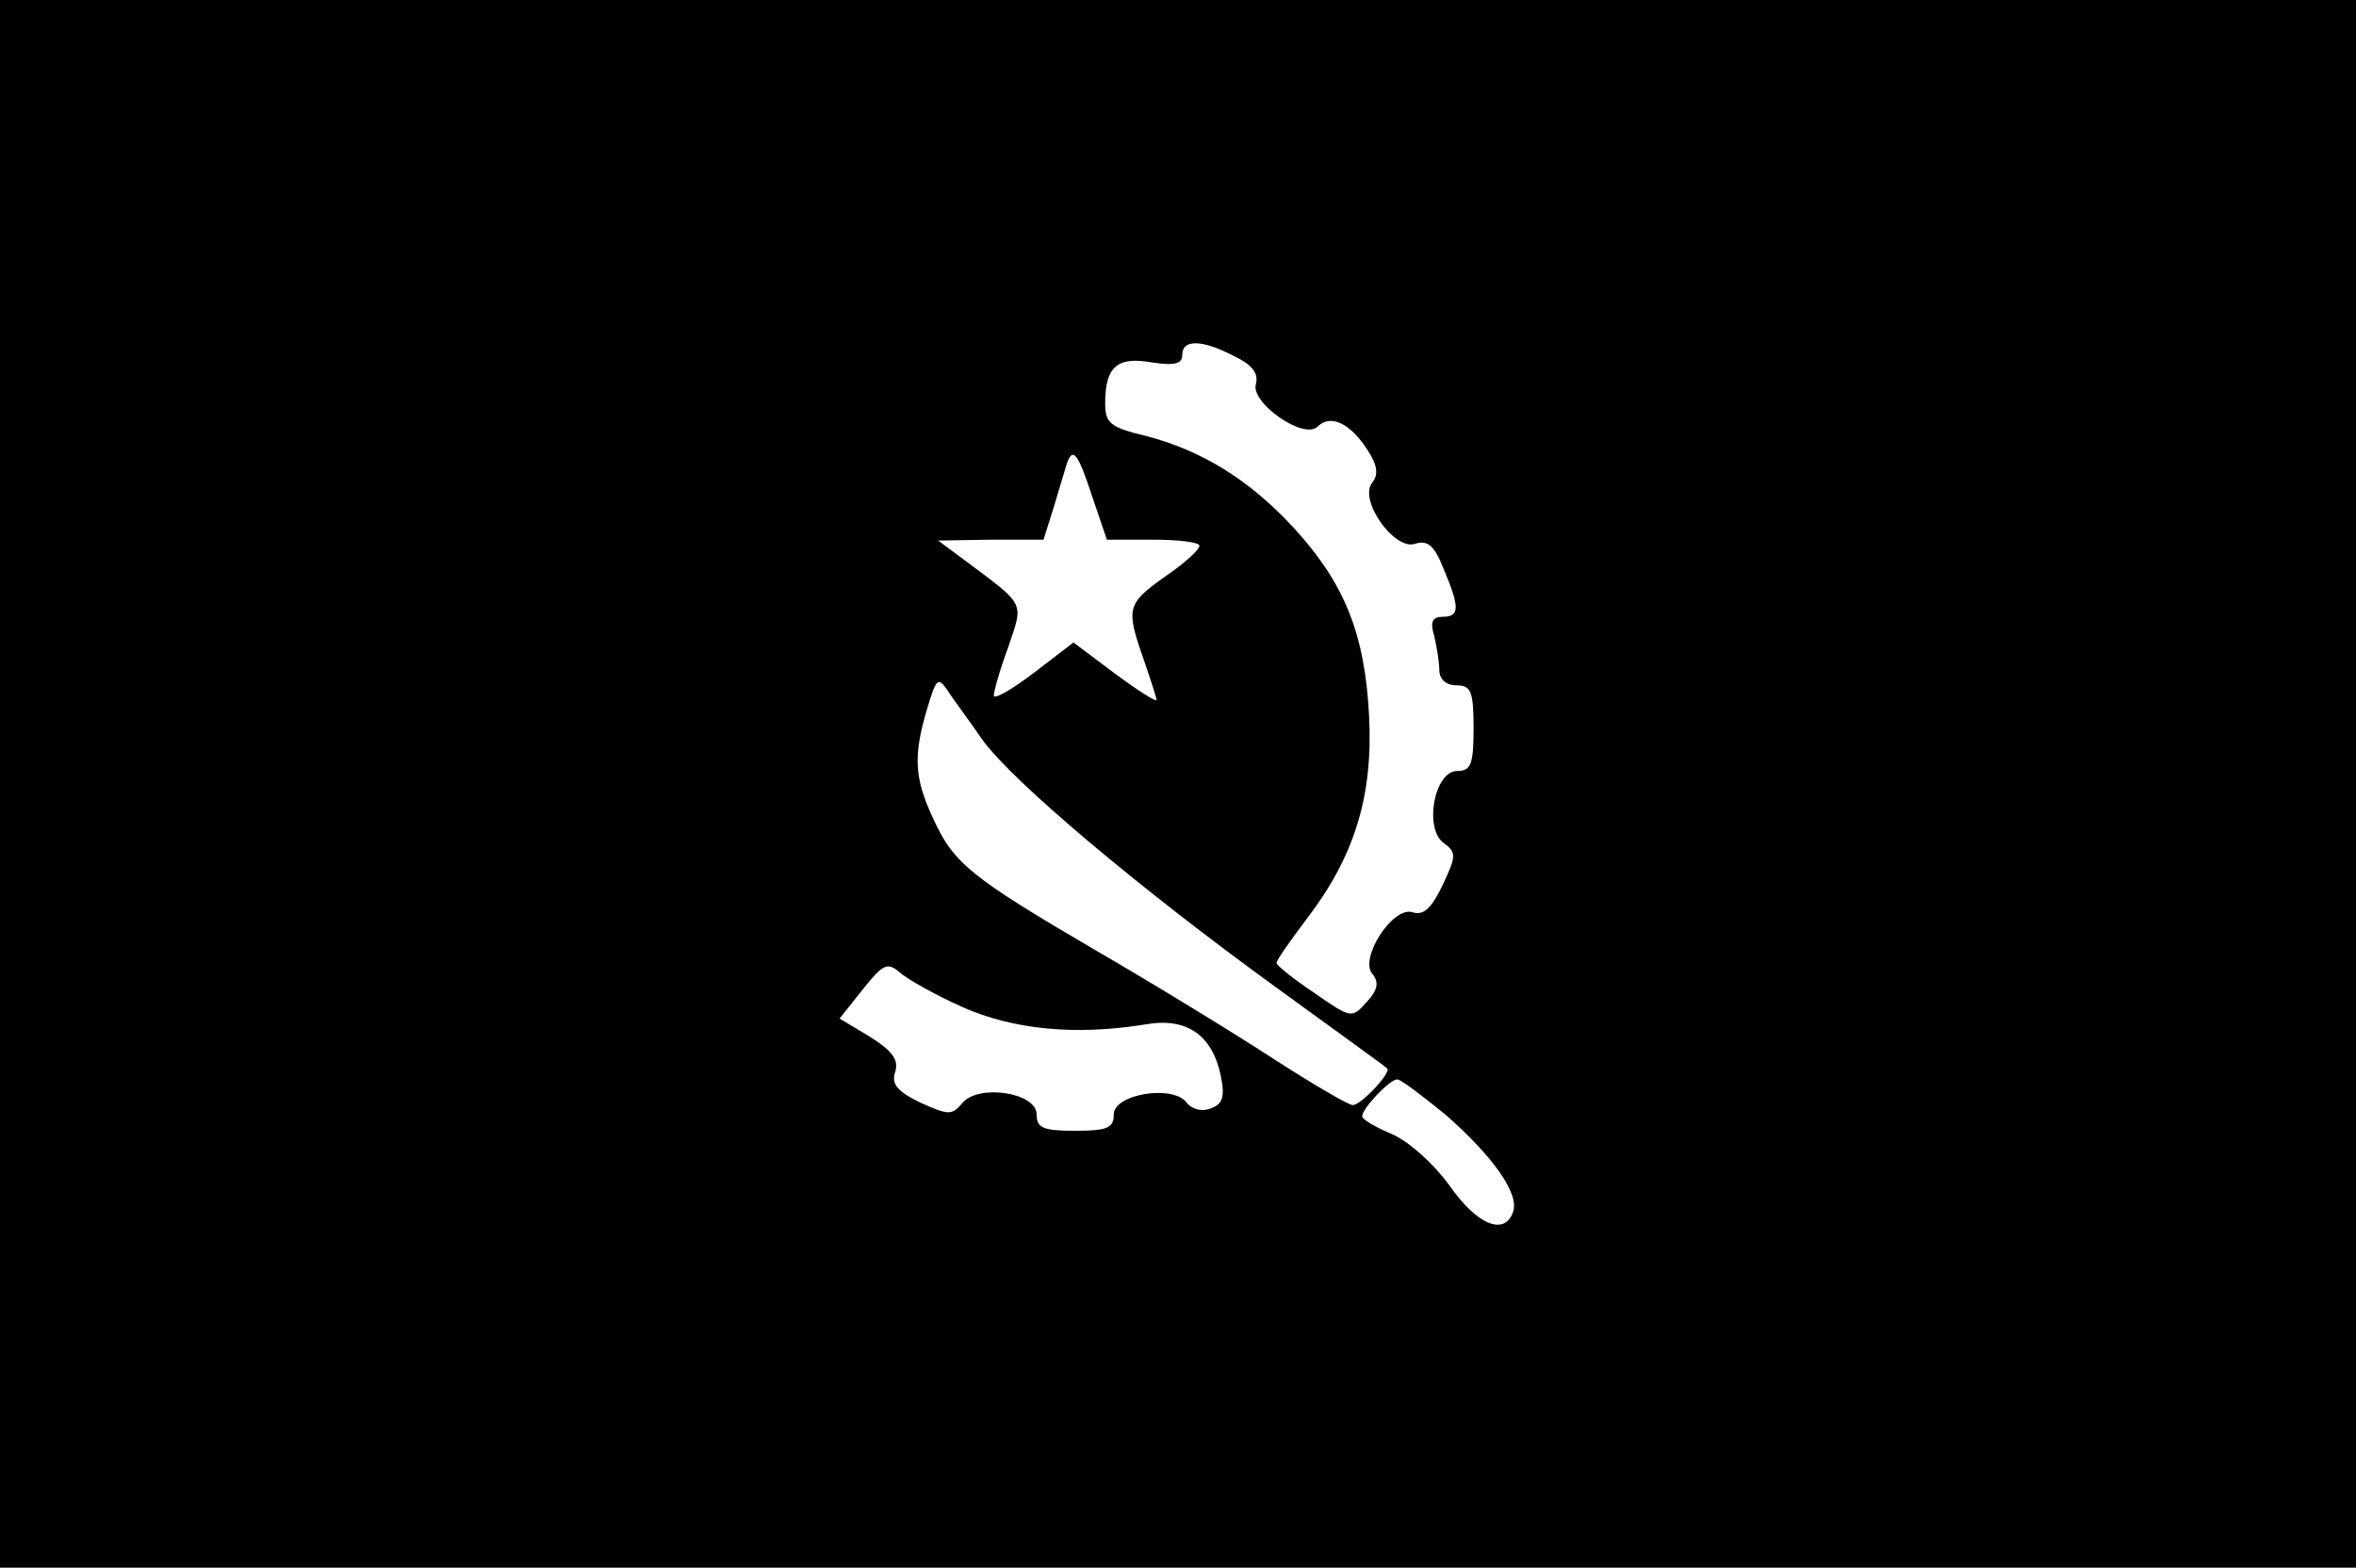
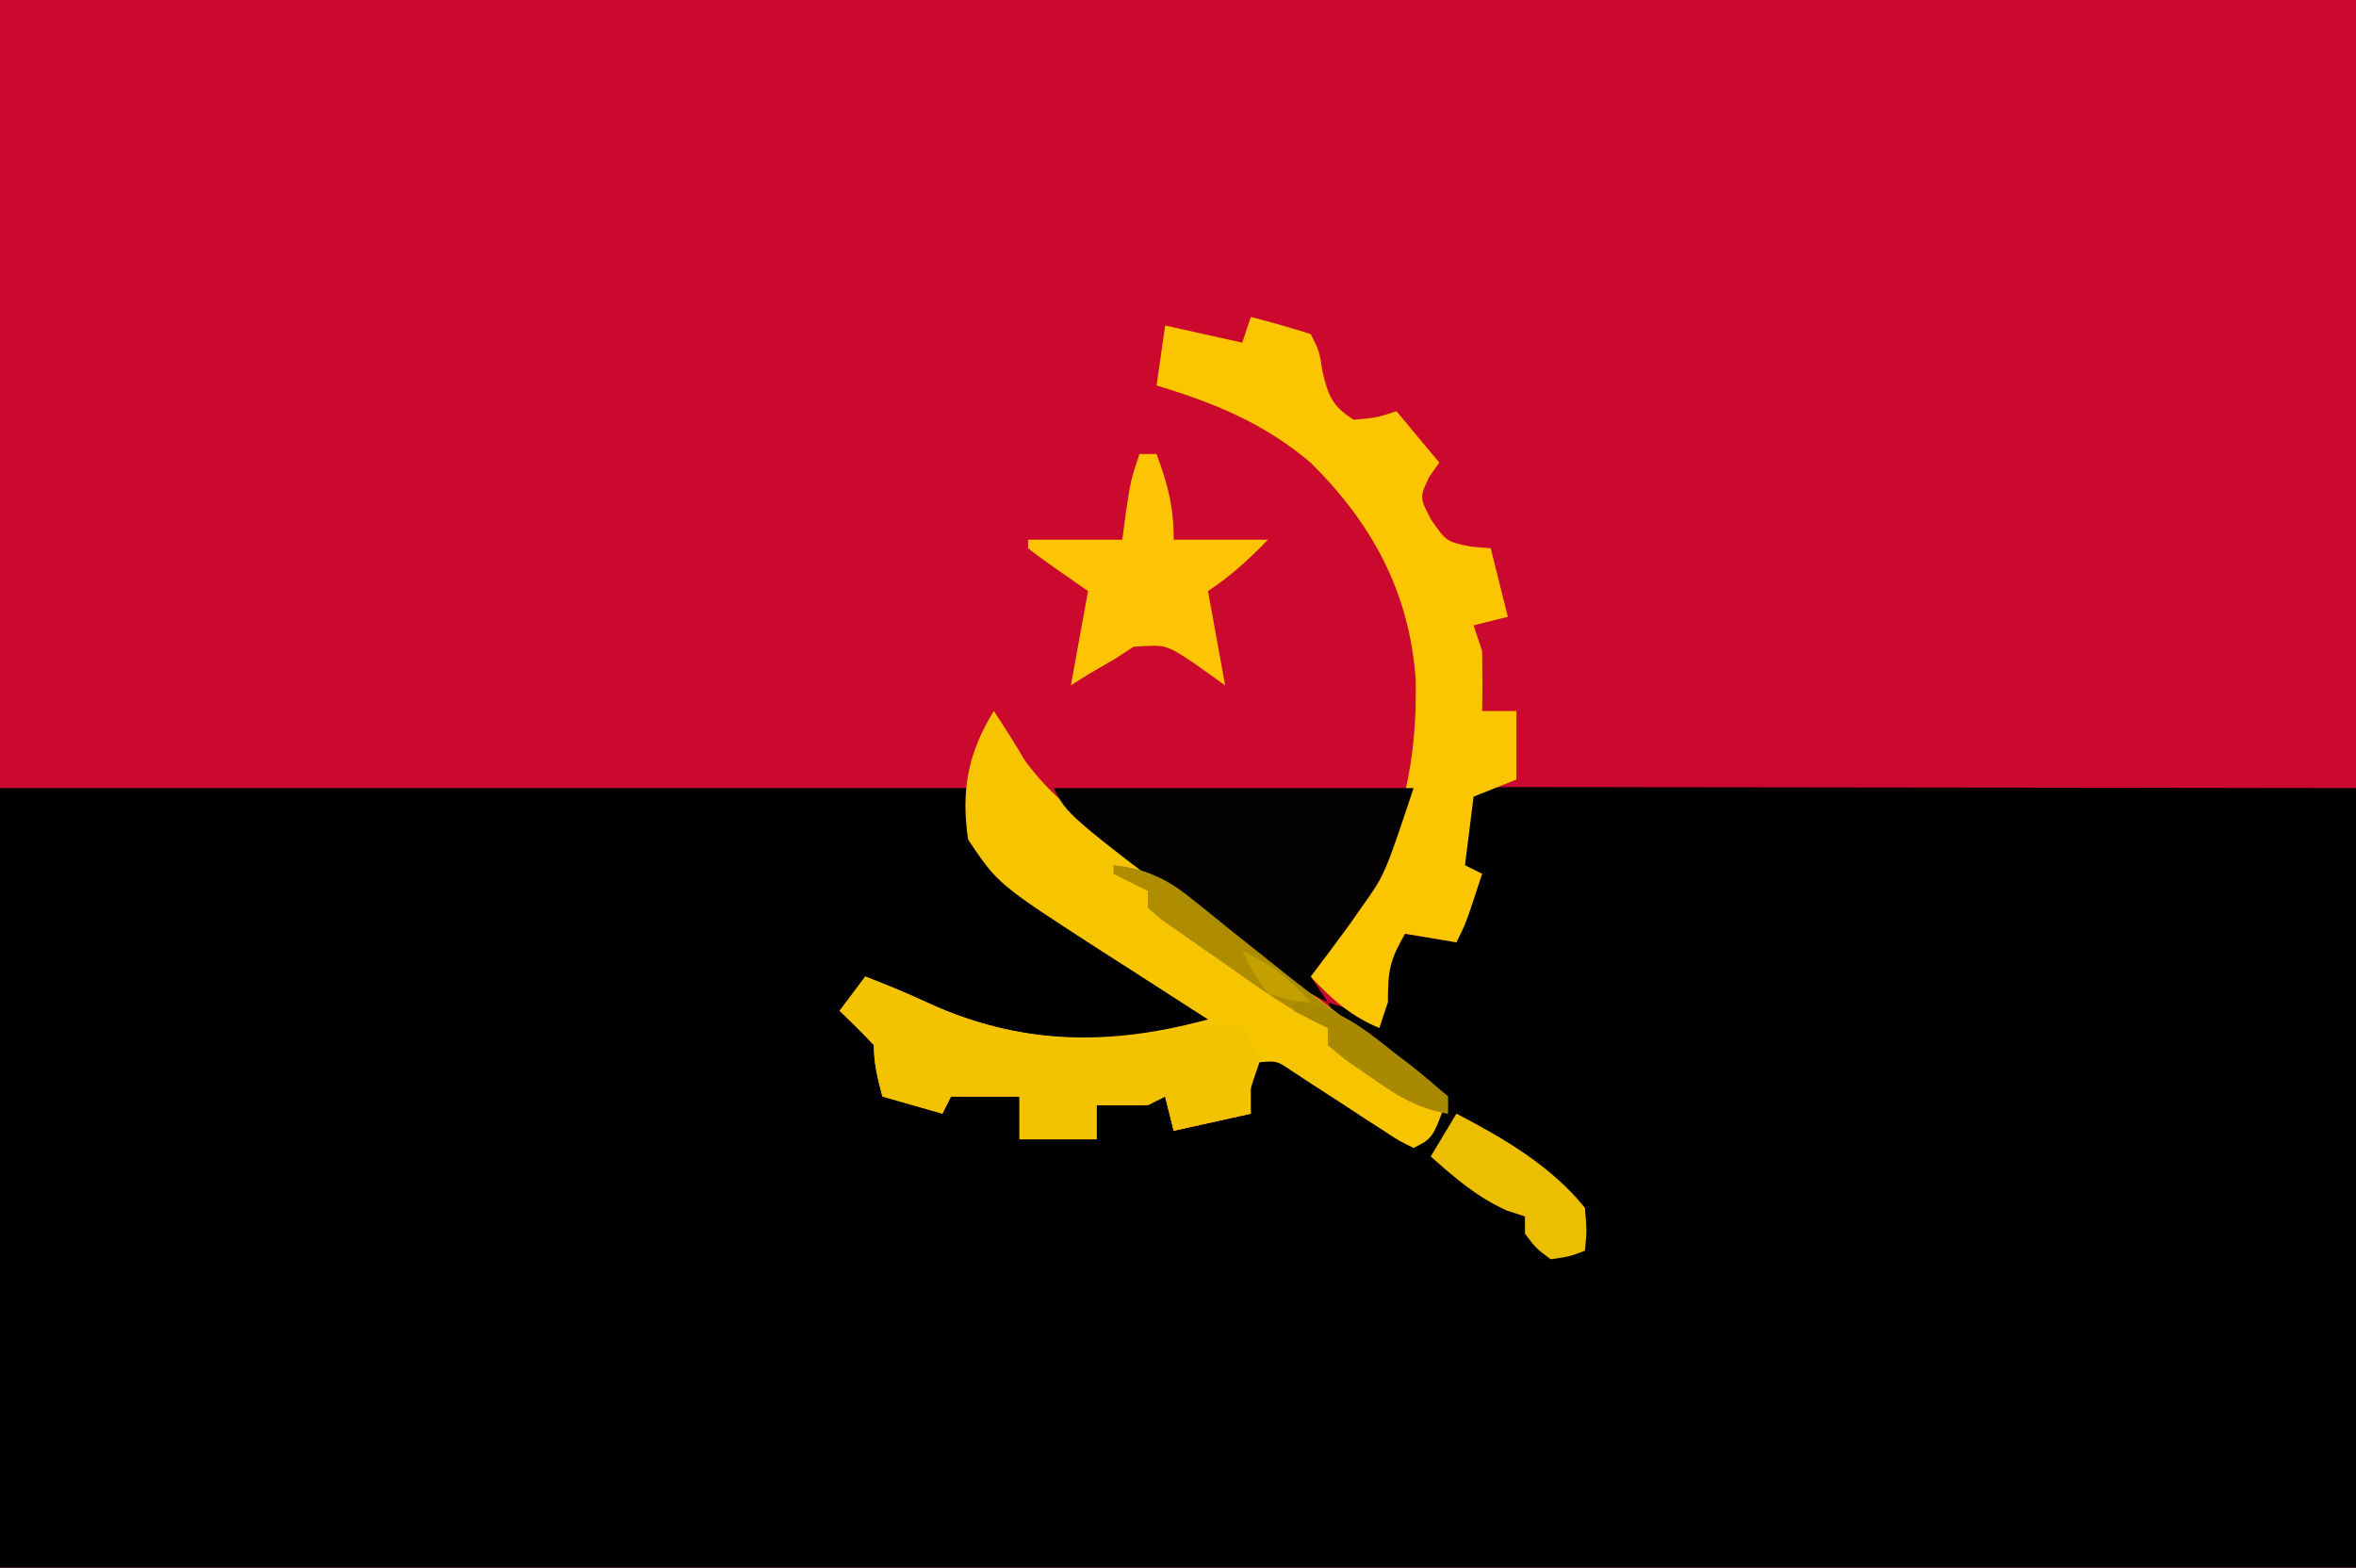
- <svg xmlns="http://www.w3.org/2000/svg" version="1.0" width="275pt" height="183pt" viewBox="0 0 275 183" preserveAspectRatio="xMidYMid meet">
-   <g transform="translate(0,183) scale(0.1,-0.1)" fill="#000000" stroke="none">
-     <path d="M0 915 l0 -915 1375 0 1375 0 0 915 0 915 -1375 0 -1375 0 0 -915z m1441 499 c21 -10 28 -20 25 -32 -7 -22 56 -66 72 -50 15 15 38 4 58 -27 12 -18 13 -29 6 -38 -17 -20 25 -79 49 -72 15 5 23 -1 34 -29 19 -45 19 -56 -1 -56 -12 0 -15 -6 -10 -22 3 -13 6 -31 6 -40 0 -11 8 -18 20 -18 17 0 20 -7 20 -50 0 -42 -3 -50 -19 -50 -27 0 -39 -67 -16 -84 15 -11 15 -15 -1 -49 -13 -27 -22 -36 -35 -32 -23 8 -63 -54 -47 -72 8 -10 6 -19 -7 -33 -17 -19 -18 -19 -61 11 -24 16 -44 32 -44 35 0 3 16 26 35 51 56 73 78 144 73 238 -5 96 -29 155 -89 220 -51 55 -106 89 -171 106 -42 10 -48 15 -48 38 0 43 14 55 54 48 27 -4 36 -2 36 9 0 18 23 18 61 -2z m-166 -164 l17 -50 54 0 c30 0 54 -3 54 -7 0 -5 -18 -21 -40 -36 -45 -32 -46 -37 -25 -97 8 -23 15 -45 15 -47 0 -3 -22 11 -49 31 l-48 36 -47 -36 c-25 -19 -46 -31 -46 -26 0 5 7 30 17 57 18 54 21 47 -55 104 l-27 20 62 1 61 0 12 38 c6 20 13 43 15 50 7 21 13 14 30 -38z m-128 -284 c35 -48 179 -170 343 -289 69 -50 127 -92 129 -94 6 -4 -30 -43 -40 -43 -5 0 -46 24 -91 53 -46 30 -139 87 -208 127 -147 86 -167 102 -191 155 -22 47 -23 73 -7 127 11 37 13 38 24 22 7 -11 26 -36 41 -58z m-25 -311 c60 -27 133 -34 214 -21 49 9 79 -12 89 -60 5 -25 2 -33 -12 -38 -10 -4 -22 -1 -28 7 -16 21 -85 10 -85 -14 0 -16 -8 -19 -45 -19 -37 0 -45 3 -45 19 0 26 -69 36 -87 13 -12 -14 -16 -14 -49 1 -27 13 -34 22 -29 36 4 14 -3 24 -30 41 l-35 21 27 34 c24 30 29 32 43 20 9 -8 41 -26 72 -40z m565 -126 c56 -49 87 -93 79 -114 -10 -28 -42 -15 -74 31 -19 26 -47 51 -67 60 -19 8 -35 17 -35 21 0 9 32 43 41 43 4 0 29 -19 56 -41z" />
-   </g>
+ <svg xmlns="http://www.w3.org/2000/svg" version="1.1" width="275" height="183">
+   <path d="M0 0 C90.75 0 181.5 0 275 0 C275 60.39 275 120.78 275 183 C184.25 183 93.5 183 0 183 C0 122.61 0 62.22 0 0 Z " fill="#CB092E" transform="translate(0,0)" />
+   <path d="M0 0 C37.29 0 74.58 0 113 0 C113.99 3.465 113.99 3.465 115 7 C121.436 15.044 131.76 20.166 140.508 25.398 C141.33 25.927 142.153 26.455 143 27 C143 27.33 143 27.66 143 28 C129.082 31.449 117.694 30.768 105.102 24.023 C103.09 22.854 103.09 22.854 101 23 C100.34 24.32 99.68 25.64 99 27 C99.99 27.588 99.99 27.588 101 28.188 C103 30 103 30 103.25 32.688 C103.168 33.451 103.085 34.214 103 35 C105.31 35.99 107.62 36.98 110 38 C110.33 37.01 110.66 36.02 111 35 C113.64 35.33 116.28 35.66 119 36 C119 37.65 119 39.3 119 41 C121.97 41 124.94 41 128 41 C128 39.68 128 38.36 128 37 C130.64 36.67 133.28 36.34 136 36 C136.33 37.32 136.66 38.64 137 40 C139.97 39.34 142.94 38.68 146 38 C145.814 37.237 145.629 36.474 145.438 35.688 C145 33 145 33 146 30 C150.556 31.585 154.315 33.99 158.312 36.625 C158.958 37.045 159.603 37.465 160.268 37.898 C161.848 38.928 163.424 39.964 165 41 C166.542 39.625 166.542 39.625 168 38 C168 37.34 168 36.68 168 36 C166.05 34.424 164.103 32.95 162.062 31.5 C156.127 27.253 156.127 27.253 155 25 C156.98 25.66 158.96 26.32 161 27 C160.752 26.278 160.505 25.556 160.25 24.812 C160 22 160 22 161.938 19.188 C162.618 18.466 163.299 17.744 164 17 C165.98 17.33 167.96 17.66 170 18 C170.309 17.051 170.619 16.102 170.938 15.125 C172 12 172 12 173 10 C172.01 9.67 171.02 9.34 170 9 C170.875 1.125 170.875 1.125 172 0 C173.341 -0.095 174.686 -0.122 176.031 -0.12 C176.899 -0.122 177.767 -0.123 178.661 -0.124 C179.62 -0.121 180.58 -0.117 181.569 -0.114 C182.573 -0.114 183.578 -0.114 184.613 -0.114 C187.952 -0.113 191.29 -0.105 194.629 -0.098 C196.937 -0.096 199.245 -0.094 201.552 -0.093 C207.64 -0.09 213.728 -0.08 219.816 -0.069 C227.113 -0.057 234.41 -0.052 241.707 -0.046 C252.804 -0.036 263.902 -0.017 275 0 C275 30.03 275 60.06 275 91 C184.25 91 93.5 91 0 91 C0 60.97 0 30.94 0 0 Z " fill="#000000" transform="translate(0,92)" />
+   <path d="M0 0 C1.269 1.903 2.492 3.839 3.648 5.812 C6.524 9.71 9.738 12.168 13.625 15 C15.153 16.14 16.68 17.28 18.207 18.422 C18.995 19.008 19.784 19.594 20.596 20.197 C24.545 23.159 28.426 26.207 32.312 29.25 C39.147 34.584 46.035 39.837 53 45 C51.25 49.875 51.25 49.875 49 51 C47.336 50.196 47.336 50.196 45.375 48.91 C44.669 48.456 43.962 48.001 43.234 47.533 C42.497 47.048 41.76 46.563 41 46.062 C39.544 45.112 38.086 44.165 36.625 43.223 C35.654 42.585 35.654 42.585 34.664 41.934 C33.027 40.837 33.027 40.837 31 41 C29.842 43.947 29.842 43.947 30 47 C27.03 47.66 24.06 48.32 21 49 C20.505 47.02 20.505 47.02 20 45 C19.01 45.495 19.01 45.495 18 46 C16 46.04 14 46.043 12 46 C12 47.32 12 48.64 12 50 C9.03 50 6.06 50 3 50 C3 48.35 3 46.7 3 45 C0.36 45 -2.28 45 -5 45 C-5.33 45.66 -5.66 46.32 -6 47 C-8.31 46.34 -10.62 45.68 -13 45 C-13.553 42.924 -14 41.156 -14 39 C-15.292 37.627 -16.624 36.29 -18 35 C-17.01 33.68 -16.02 32.36 -15 31 C-12.593 31.932 -10.216 32.899 -7.875 33.988 C2.976 39.029 13.537 39.132 25 36 C24.426 35.632 23.851 35.265 23.259 34.886 C20.628 33.199 18.002 31.506 15.375 29.812 C14.02 28.945 14.02 28.945 12.637 28.061 C0.465 20.198 0.465 20.198 -3 15 C-3.835 9.309 -3.042 4.943 0 0 Z " fill="#F7C500" transform="translate(116,83)" />
+   <path d="M0 0 C2.352 0.599 4.686 1.269 7 2 C8 4 8 4 8.375 6.438 C9.071 9.292 9.529 10.412 12 12 C14.655 11.77 14.655 11.77 17 11 C18.65 12.98 20.3 14.96 22 17 C21.608 17.557 21.216 18.114 20.812 18.688 C19.69 21.075 19.69 21.075 21.062 23.688 C22.819 26.213 22.819 26.213 25.688 26.812 C26.832 26.905 26.832 26.905 28 27 C28.66 29.64 29.32 32.28 30 35 C28.02 35.495 28.02 35.495 26 36 C26.33 36.99 26.66 37.98 27 39 C27.04 41.333 27.044 43.667 27 46 C28.32 46 29.64 46 31 46 C31 48.64 31 51.28 31 54 C29.35 54.66 27.7 55.32 26 56 C25.67 58.64 25.34 61.28 25 64 C25.99 64.495 25.99 64.495 27 65 C25.125 70.75 25.125 70.75 24 73 C21.03 72.505 21.03 72.505 18 72 C16.235 75.088 16 76.233 16 80 C15.67 80.99 15.34 81.98 15 83 C11.183 81.445 8.808 78.964 6 76 C6.459 75.515 6.918 75.031 7.391 74.531 C16.239 64.865 19.514 55.345 19.242 42.238 C18.482 32.07 14.166 24.097 6.93 16.957 C1.502 12.395 -4.253 10.03 -11 8 C-10.67 5.69 -10.34 3.38 -10 1 C-5.545 1.99 -5.545 1.99 -1 3 C-0.67 2.01 -0.34 1.02 0 0 Z " fill="#FBC601" transform="translate(146,37)" />
+   <path d="M0 0 C13.86 0 27.72 0 42 0 C38.623 10.131 38.623 10.131 36 13.812 C35.505 14.52 35.01 15.228 34.5 15.957 C33.013 17.982 31.514 19.995 30 22 C30.66 22.99 31.32 23.98 32 25 C29.283 23.713 26.899 22.3 24.496 20.496 C23.843 20.007 23.189 19.517 22.516 19.013 C21.83 18.493 21.144 17.973 20.438 17.438 C19.732 16.905 19.026 16.372 18.299 15.823 C1.562 3.125 1.562 3.125 0 0 Z " fill="#030200" transform="translate(123,92)" />
+   <path d="M0 0 C2.407 0.932 4.784 1.899 7.125 2.988 C16.781 7.474 26.549 8.19 37 6 C39.333 5.962 41.667 5.954 44 6 C45.062 7.812 45.062 7.812 46 10 C45.67 10.99 45.34 11.98 45 13 C45 13.99 45 14.98 45 16 C42.03 16.66 39.06 17.32 36 18 C35.505 16.02 35.505 16.02 35 14 C34.34 14.33 33.68 14.66 33 15 C31 15.04 29 15.043 27 15 C27 16.32 27 17.64 27 19 C24.03 19 21.06 19 18 19 C18 17.35 18 15.7 18 14 C15.36 14 12.72 14 10 14 C9.67 14.66 9.34 15.32 9 16 C6.69 15.34 4.38 14.68 2 14 C1.447 11.924 1 10.156 1 8 C-0.292 6.627 -1.624 5.29 -3 4 C-2.01 2.68 -1.02 1.36 0 0 Z " fill="#F3C200" transform="translate(101,114)" />
+   <path d="M0 0 C0.66 0 1.32 0 2 0 C3.316 3.62 4 6.096 4 10 C7.63 10 11.26 10 15 10 C12.743 12.335 10.719 14.187 8 16 C8.66 19.63 9.32 23.26 10 27 C8.783 26.134 7.566 25.267 6.312 24.375 C3.072 22.239 3.072 22.239 -0.688 22.5 C-1.451 22.995 -2.214 23.49 -3 24 C-3.928 24.536 -4.856 25.073 -5.812 25.625 C-6.895 26.306 -6.895 26.306 -8 27 C-7.34 23.37 -6.68 19.74 -6 16 C-7.155 15.196 -8.31 14.391 -9.5 13.562 C-10.687 12.736 -11.859 11.888 -13 11 C-13 10.67 -13 10.34 -13 10 C-9.37 10 -5.74 10 -2 10 C-1.856 8.907 -1.711 7.814 -1.562 6.688 C-1 3 -1 3 0 0 Z " fill="#FCC403" transform="translate(133,53)" />
+   <path d="M0 0 C5.472 2.85 11.098 6.125 15 11 C15.223 13.723 15.223 13.723 15 16 C13.188 16.688 13.188 16.688 11 17 C9.25 15.688 9.25 15.688 8 14 C8 13.34 8 12.68 8 12 C7.299 11.773 6.598 11.546 5.875 11.312 C2.307 9.683 -0.065 7.594 -3 5 C-2.01 3.35 -1.02 1.7 0 0 Z " fill="#ECBE00" transform="translate(170,130)" />
+   <path d="M0 0 C3.713 0.541 5.948 1.387 8.863 3.738 C9.936 4.59 9.936 4.59 11.03 5.458 C11.783 6.07 12.536 6.682 13.312 7.312 C14.909 8.586 16.507 9.858 18.105 11.129 C18.914 11.774 19.723 12.418 20.556 13.083 C25.027 16.59 29.619 19.939 34.224 23.267 C35.851 24.465 37.431 25.726 39 27 C39 27.66 39 28.32 39 29 C35.286 28.367 32.809 26.713 29.75 24.562 C28.858 23.945 27.966 23.328 27.047 22.691 C26.371 22.133 25.696 21.575 25 21 C25 20.34 25 19.68 25 19 C24.137 18.59 24.137 18.59 23.257 18.172 C19.351 16.144 15.845 13.527 12.25 11 C11.457 10.453 10.664 9.907 9.848 9.344 C9.099 8.818 8.35 8.292 7.578 7.75 C6.891 7.27 6.205 6.791 5.497 6.297 C5.003 5.869 4.509 5.441 4 5 C4 4.34 4 3.68 4 3 C2.68 2.34 1.36 1.68 0 1 C0 0.67 0 0.34 0 0 Z " fill="#AD8C00" transform="translate(130,101)" />
+   <path d="M0 0 C5.033 0.464 7.99 2.899 11.812 5.938 C12.709 6.621 12.709 6.621 13.623 7.318 C15.126 8.491 16.569 9.741 18 11 C18 11.66 18 12.32 18 13 C14.286 12.367 11.809 10.713 8.75 8.562 C7.858 7.945 6.966 7.328 6.047 6.691 C5.371 6.133 4.696 5.575 4 5 C4 4.34 4 3.68 4 3 C2.68 2.34 1.36 1.68 0 1 C0 0.67 0 0.34 0 0 Z " fill="#A98900" transform="translate(151,117)" />
+   <path d="M0 0 C4.288 0.476 6.266 1.659 9 5 C9 5.66 9 6.32 9 7 C6.525 6.01 6.525 6.01 4 5 C4 4.34 4 3.68 4 3 C2.68 2.34 1.36 1.68 0 1 C0 0.67 0 0.34 0 0 Z " fill="#AE8D00" transform="translate(130,101)" />
+   <path d="M0 0 C3.366 1.443 5.51 3.333 8 6 C5.688 5.812 5.688 5.812 3 5 C1.188 2.438 1.188 2.438 0 0 Z " fill="#C39F00" transform="translate(145,111)" />
</svg>
